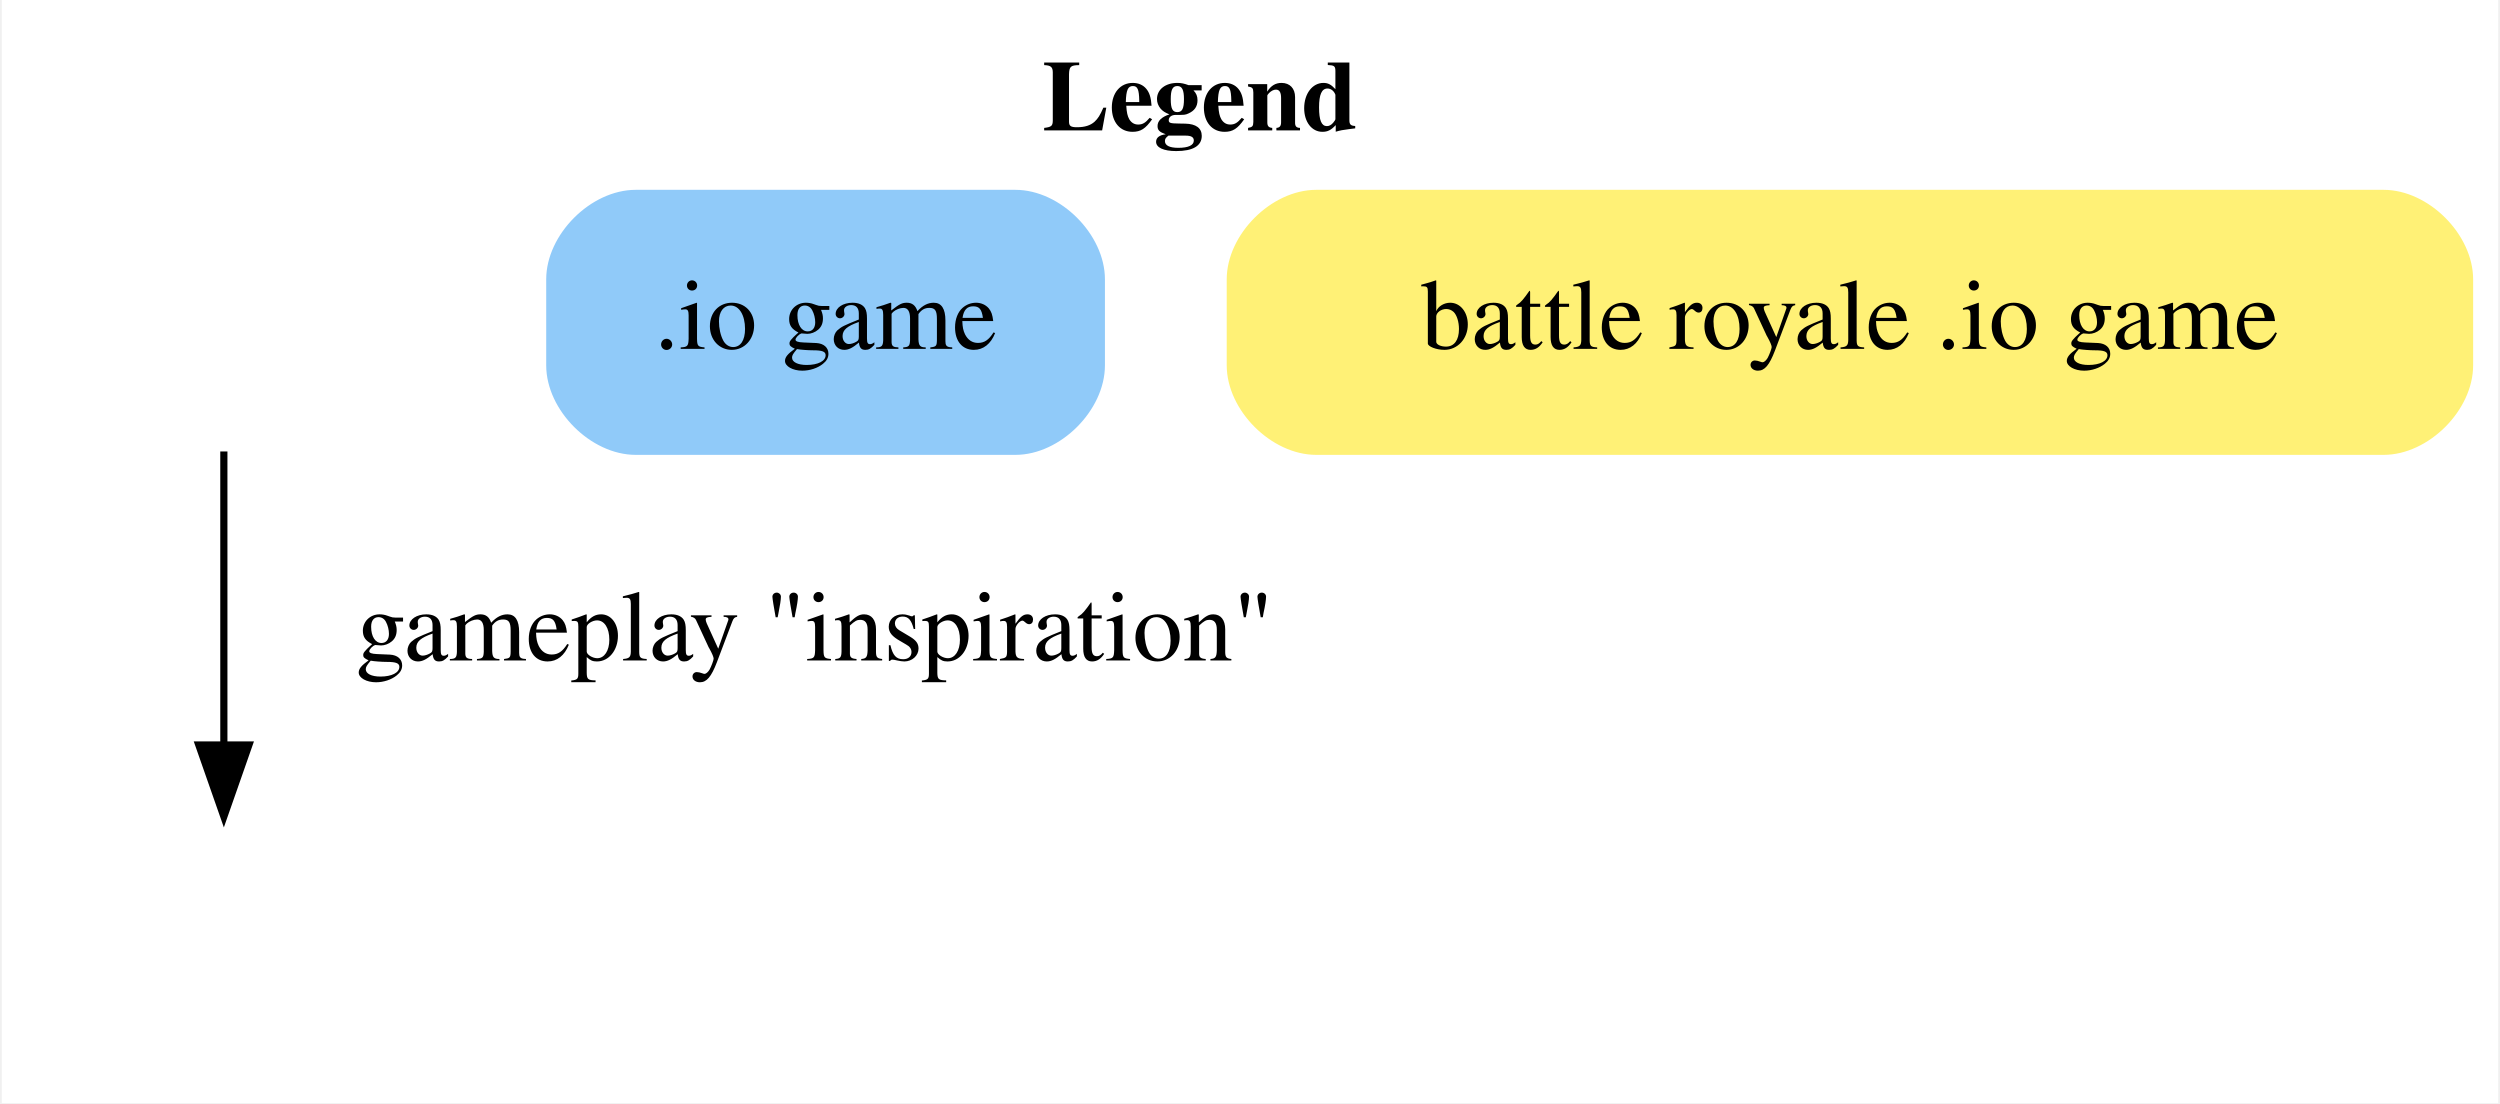
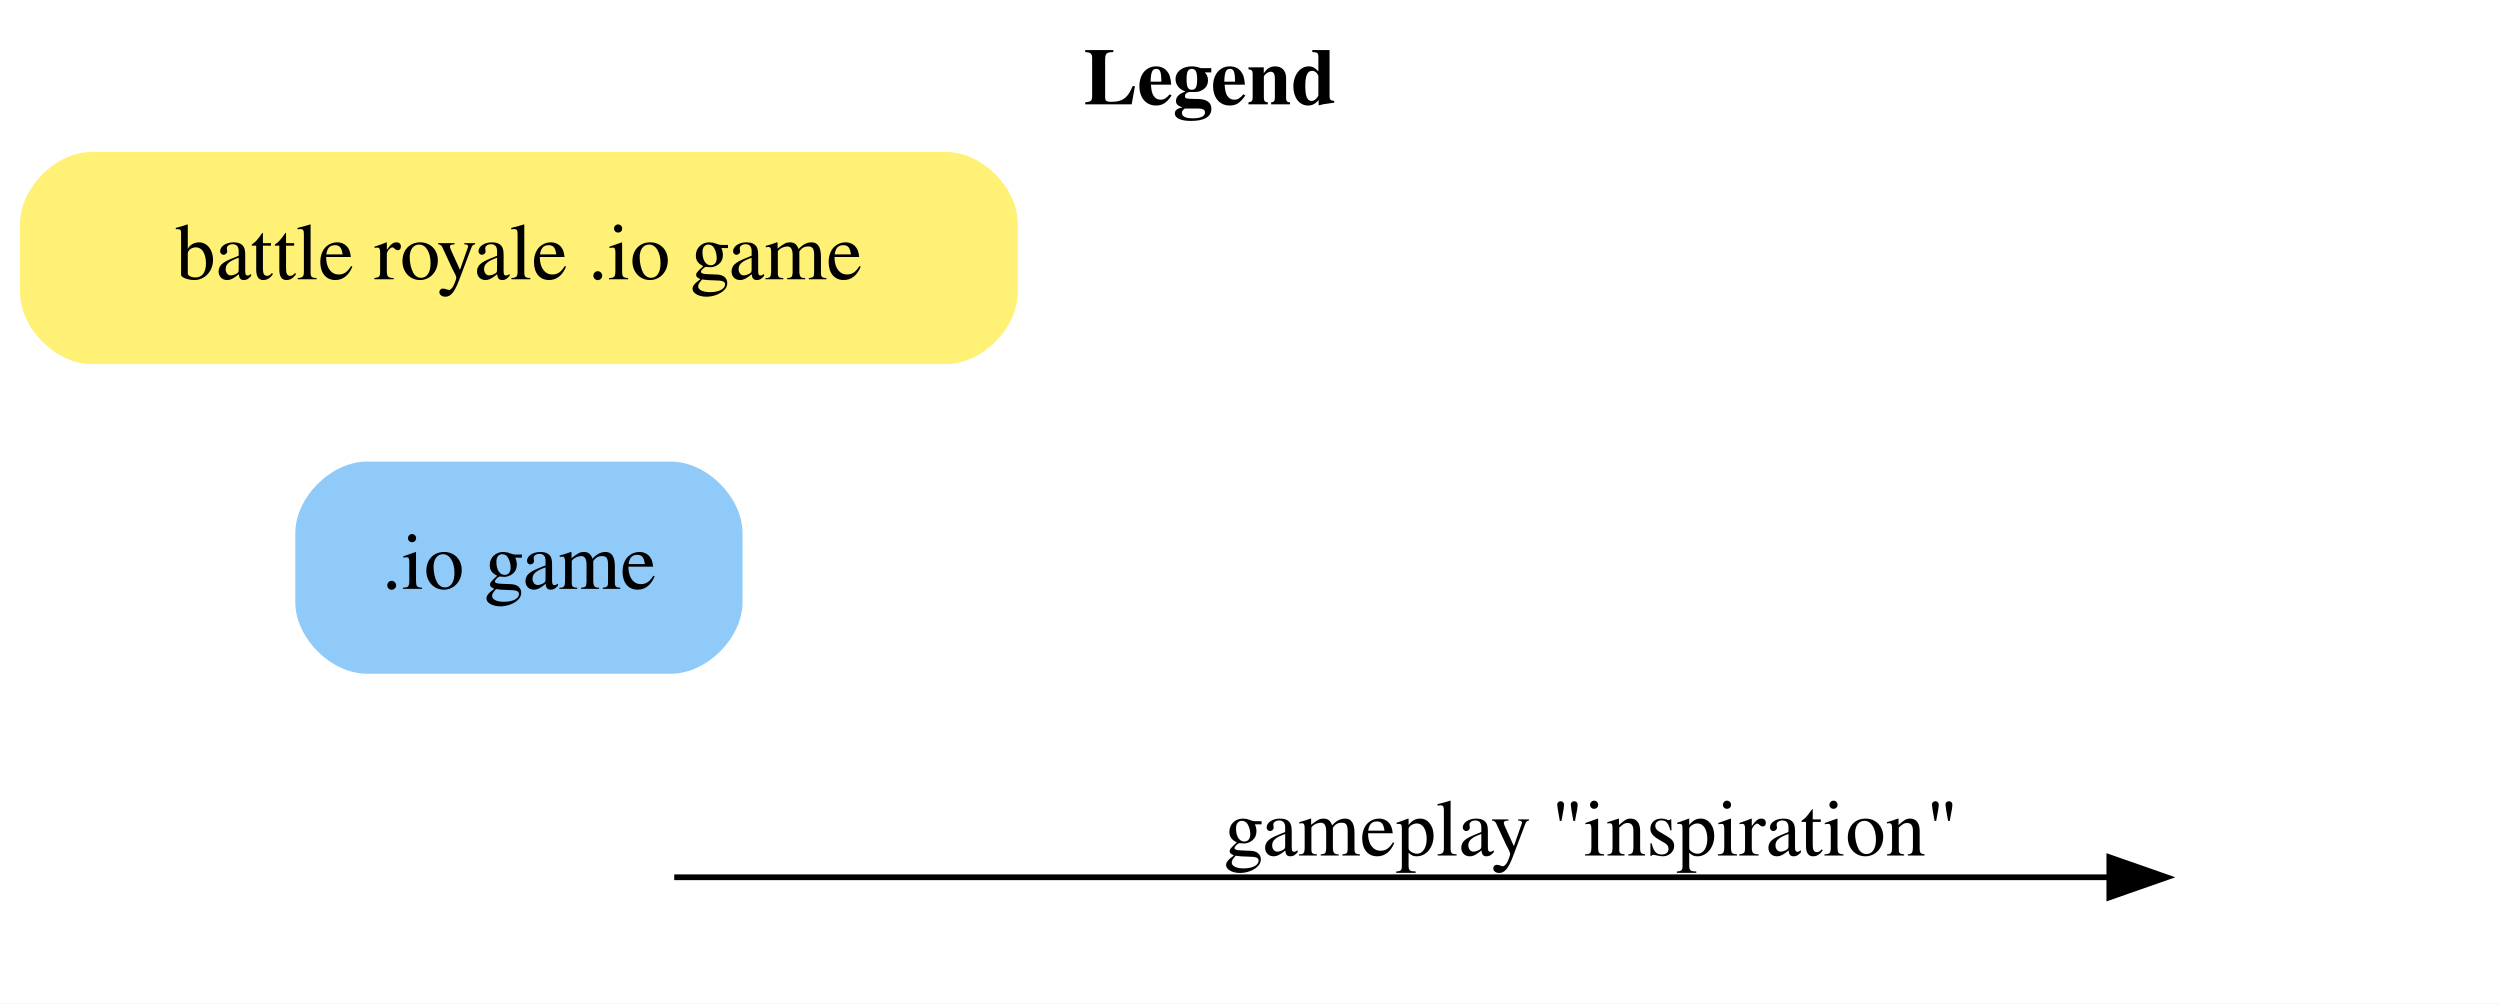
- <svg xmlns="http://www.w3.org/2000/svg" width="349pt" height="154pt" viewBox="0.00 0.00 348.50 154.00">
-   <g id="graph0" class="graph" transform="scale(1 1) rotate(0) translate(4 150)">
-     <polygon fill="#ffffff" stroke="transparent" points="-4,4 -4,-150 344.5,-150 344.5,4 -4,4" />
-     <text text-anchor="start" x="141.25" y="-131.8" font-family="Times,serif" font-weight="bold" font-size="14.00" fill="#000000">Legend</text>
+ <svg xmlns="http://www.w3.org/2000/svg" width="436pt" height="175pt" viewBox="0.00 0.00 436.00 175.00">
+   <g id="graph0" class="graph" transform="scale(1 1) rotate(0) translate(4 171)">
+     <polygon fill="#ffffff" stroke="transparent" points="-4,4 -4,-171 432,-171 432,4 -4,4" />
+     <text text-anchor="start" x="185" y="-152.8" font-family="Times,serif" font-weight="bold" font-size="14.00" fill="#000000">Legend</text>
    <g id="edge1" class="edge">
-       <path fill="none" stroke="#000000" d="M27,-86.974C27,-75.192 27,-59.561 27,-46.158" />
-       <polygon fill="#000000" stroke="#000000" points="30.5,-46.003 27,-36.003 23.5,-46.003 30.5,-46.003" />
-       <text text-anchor="middle" x="109.5" y="-57.8" font-family="Times,serif" font-size="14.00" fill="#000000">gameplay "inspiration"</text>
+       <path fill="none" stroke="#000000" d="M113.586,-18C113.586,-18 363.867,-18 363.867,-18" />
+       <polygon fill="#000000" stroke="#000000" points="363.867,-21.5 373.867,-18 363.867,-14.5 363.867,-21.5" />
+       <text text-anchor="middle" x="273.5" y="-21.8" font-family="Times,serif" font-size="14.00" fill="#000000">gameplay "inspiration"</text>
    </g>
    <g id="node3" class="node">
-       <path fill="#90caf9" stroke="#90caf9" d="M137.5,-123C137.5,-123 84.5,-123 84.5,-123 78.5,-123 72.5,-117 72.5,-111 72.5,-111 72.5,-99 72.5,-99 72.5,-93 78.5,-87 84.5,-87 84.5,-87 137.5,-87 137.5,-87 143.5,-87 149.5,-93 149.5,-99 149.5,-99 149.5,-111 149.5,-111 149.5,-117 143.5,-123 137.5,-123" />
-       <text text-anchor="middle" x="111" y="-101.3" font-family="Times,serif" font-size="14.00" fill="#000000">.io game</text>
+       <path fill="#90caf9" stroke="#90caf9" d="M113,-90C113,-90 60,-90 60,-90 54,-90 48,-84 48,-78 48,-78 48,-66 48,-66 48,-60 54,-54 60,-54 60,-54 113,-54 113,-54 119,-54 125,-60 125,-66 125,-66 125,-78 125,-78 125,-84 119,-90 113,-90" />
+       <text text-anchor="middle" x="86.5" y="-68.3" font-family="Times,serif" font-size="14.00" fill="#000000">.io game</text>
    </g>
    <g id="node4" class="node">
-       <path fill="#fff176" stroke="#fff176" d="M328.5,-123C328.5,-123 179.5,-123 179.5,-123 173.5,-123 167.5,-117 167.5,-111 167.5,-111 167.5,-99 167.5,-99 167.5,-93 173.5,-87 179.5,-87 179.5,-87 328.5,-87 328.5,-87 334.5,-87 340.5,-93 340.5,-99 340.5,-99 340.5,-111 340.5,-111 340.5,-117 334.5,-123 328.5,-123" />
-       <text text-anchor="middle" x="254" y="-101.3" font-family="Times,serif" font-size="14.00" fill="#000000">battle royale .io game</text>
+       <path fill="#fff176" stroke="#fff176" d="M161,-144C161,-144 12,-144 12,-144 6,-144 0,-138 0,-132 0,-132 0,-120 0,-120 0,-114 6,-108 12,-108 12,-108 161,-108 161,-108 167,-108 173,-114 173,-120 173,-120 173,-132 173,-132 173,-138 167,-144 161,-144" />
+       <text text-anchor="middle" x="86.5" y="-122.3" font-family="Times,serif" font-size="14.00" fill="#000000">battle royale .io game</text>
    </g>
  </g>
</svg>
